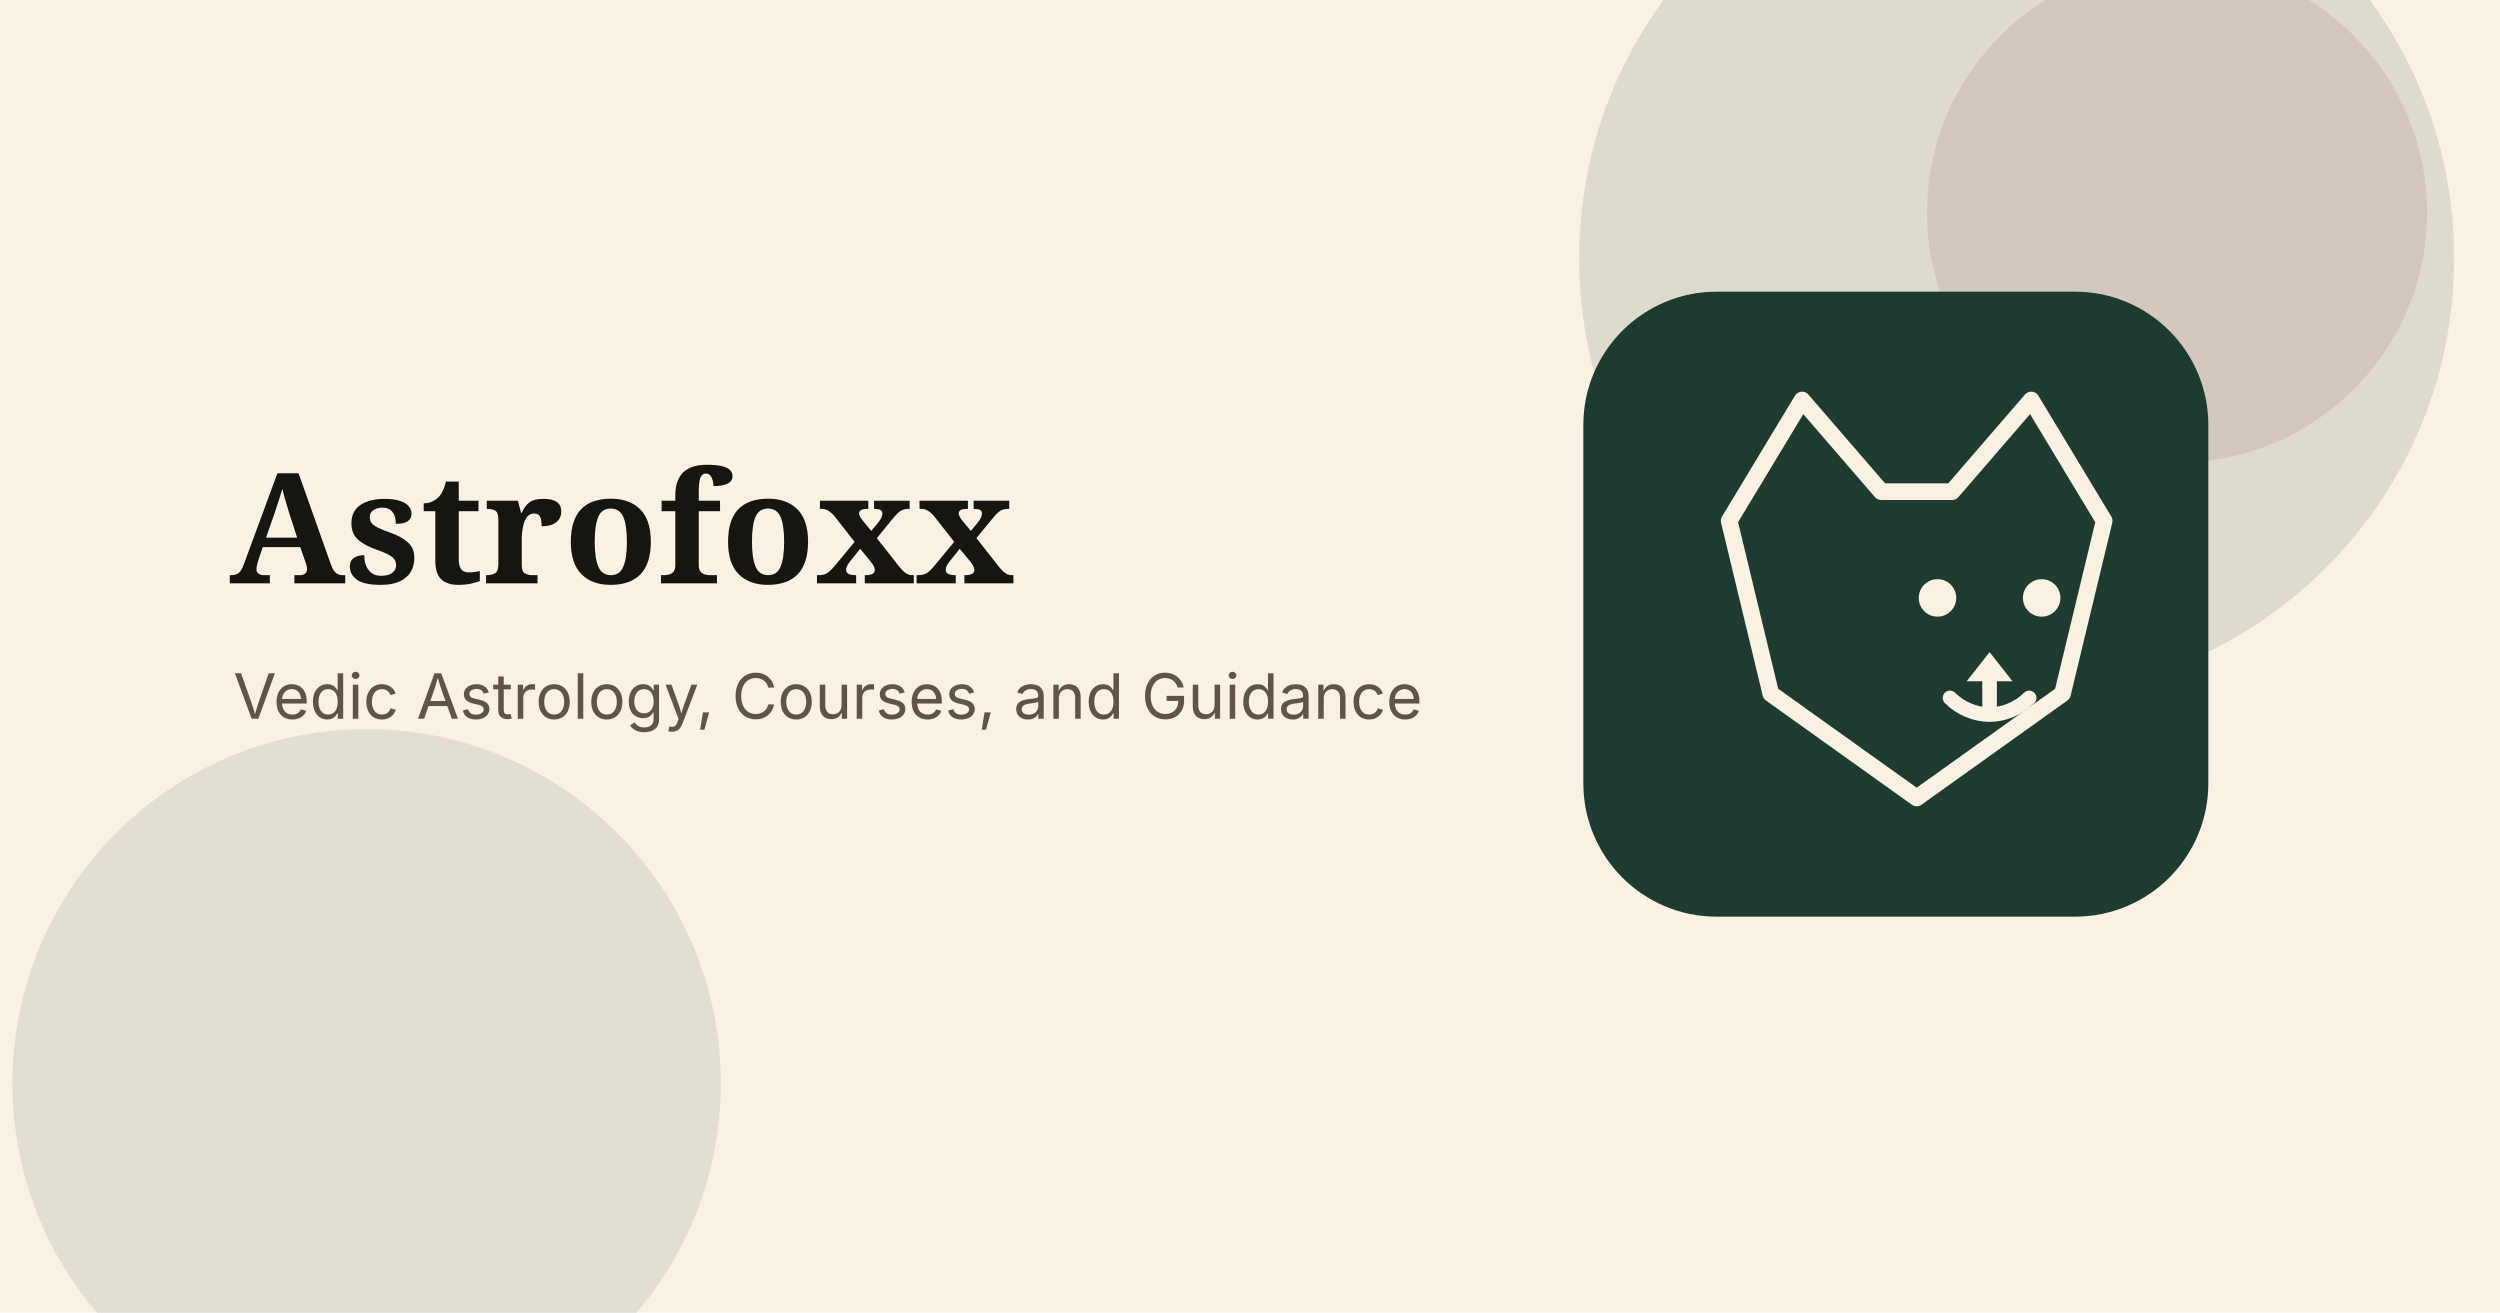
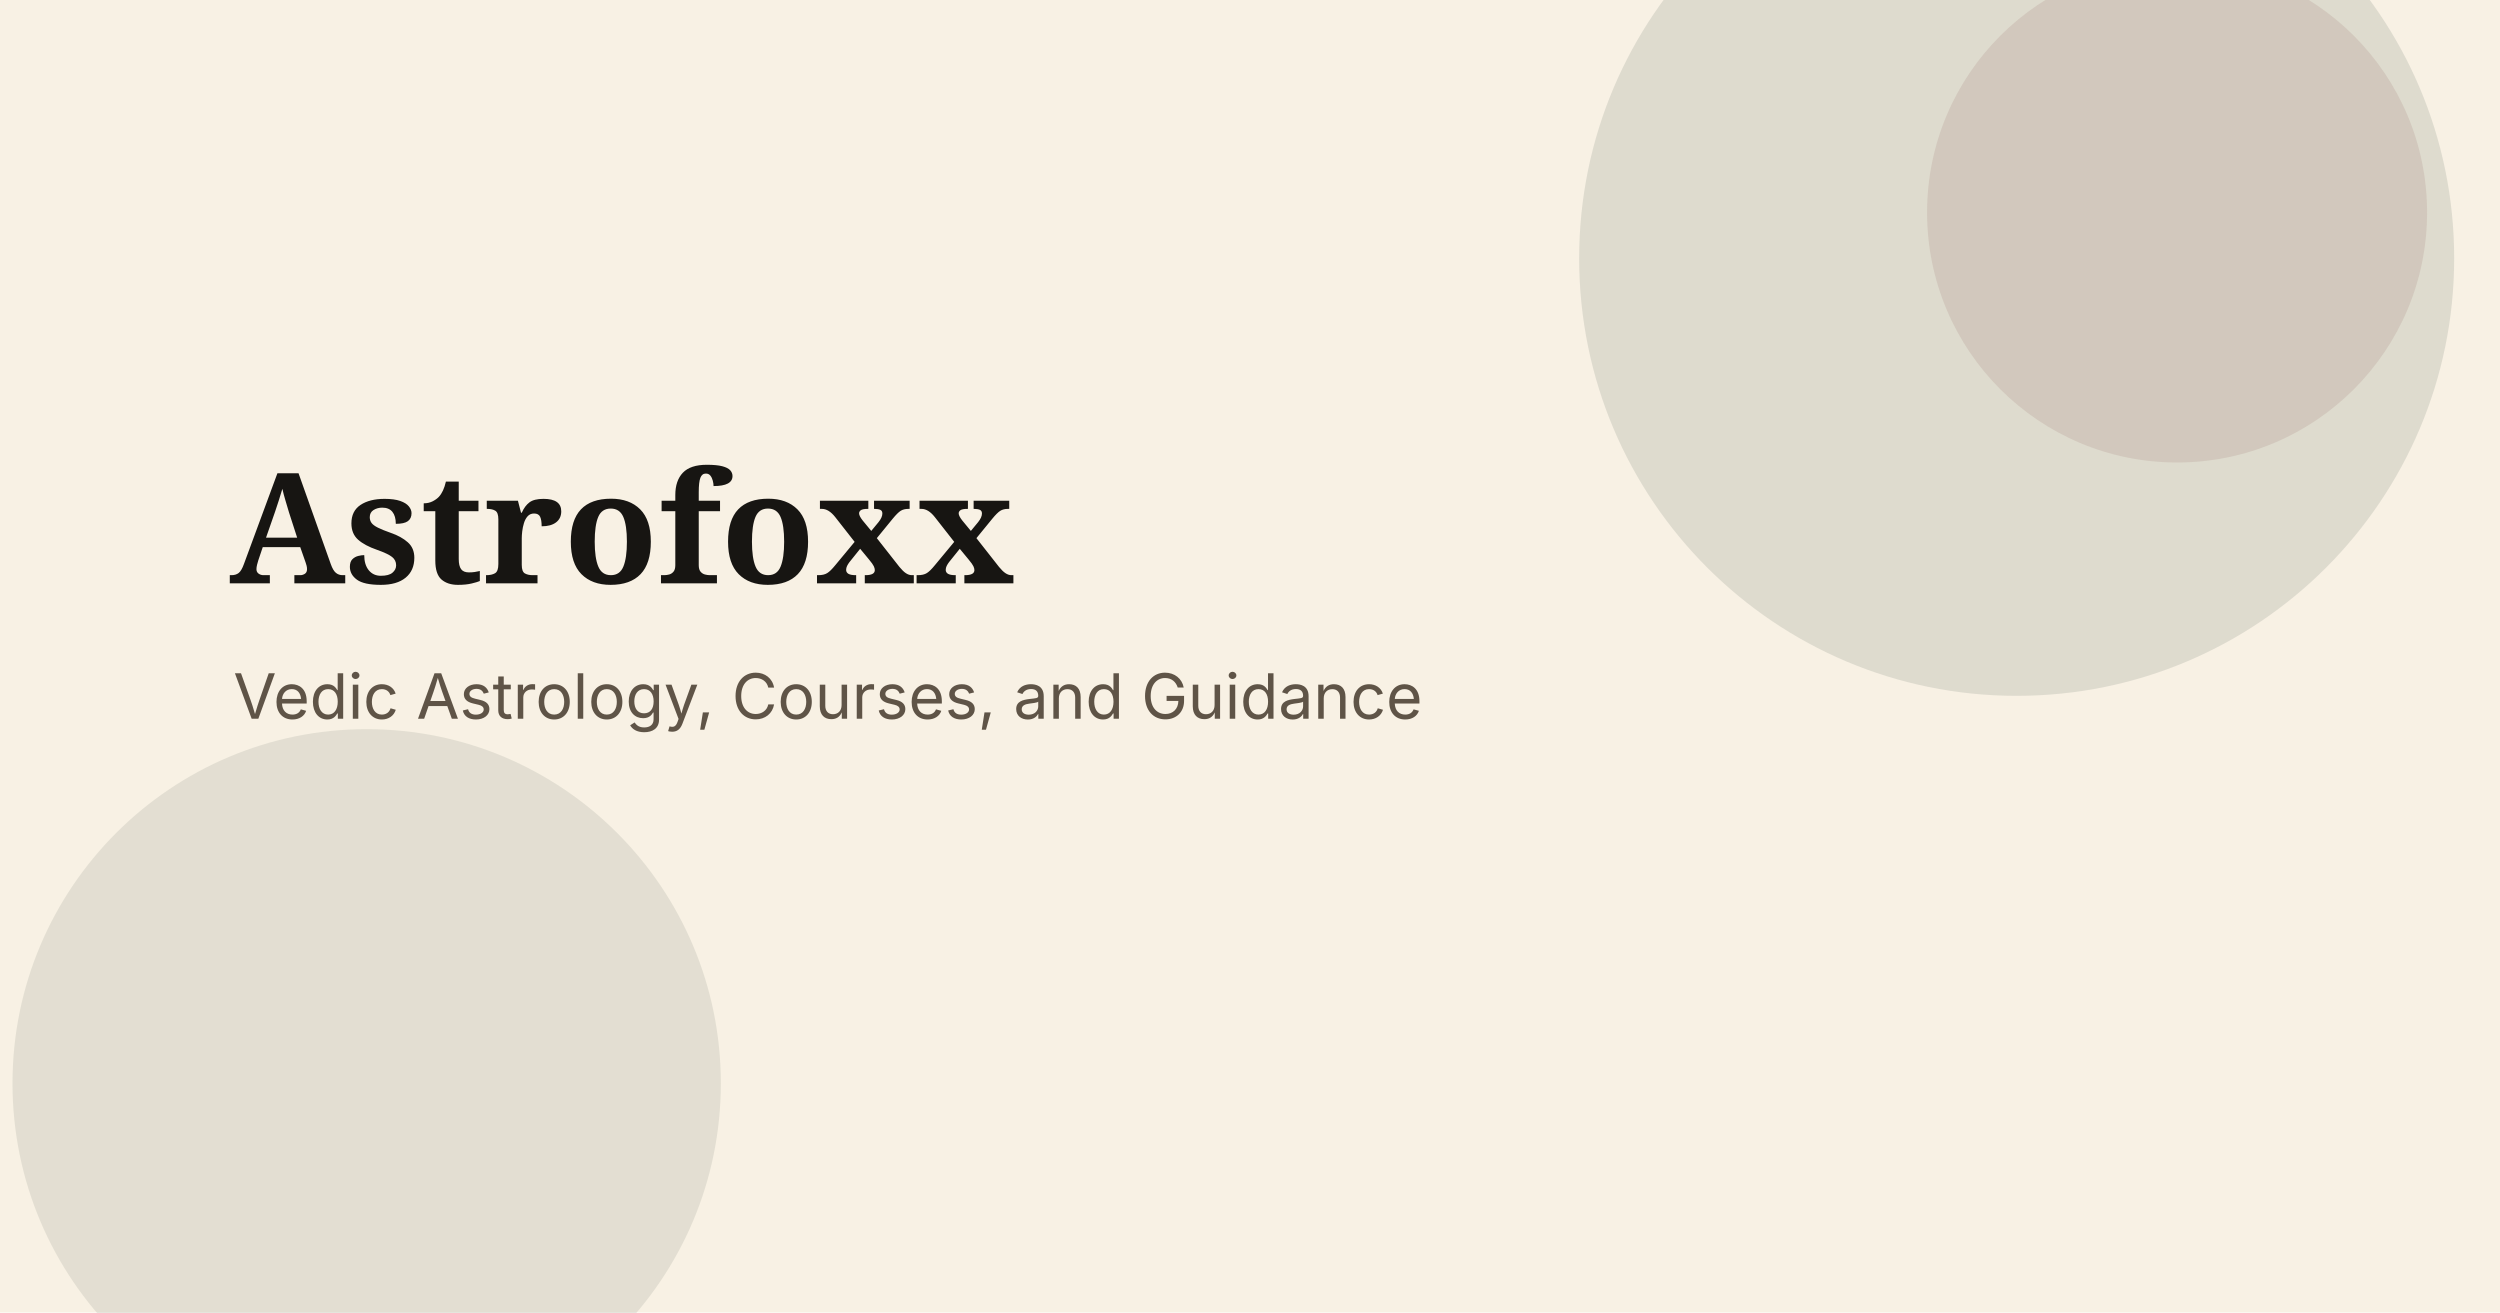
<svg xmlns="http://www.w3.org/2000/svg" width="1200" height="630" viewBox="0 0 1200 630" fill="none">
  <rect width="1200" height="630" fill="#F8F1E4" />
  <circle cx="968" cy="124" r="210" fill="#1F3A30" fill-opacity="0.12" />
  <circle cx="1045" cy="102" r="120" fill="#7A403B" fill-opacity="0.12" />
  <circle cx="176" cy="520" r="170" fill="#1F3A30" fill-opacity="0.1" />
-   <rect x="760" y="140" width="300" height="300" rx="64" fill="#1F3A30" />
-   <path d="M830 250 865 192 903 236h34l38-44 35 58-20 83-70 50-70-50-20-83Z" stroke="#F8F1E4" stroke-width="8" stroke-linejoin="round" />
-   <circle cx="930" cy="287" r="9" fill="#F8F1E4" />
-   <circle cx="980" cy="287" r="9" fill="#F8F1E4" />
-   <path d="M955 313 944 327h22L955 313Z" fill="#F8F1E4" />
-   <path d="M955 327v16m0 0c-7 0-14-3-19-8m19 8c7 0 14-3 19-8" stroke="#F8F1E4" stroke-width="7" stroke-linecap="round" stroke-linejoin="round" />
  <text x="110" y="280" fill="#171512" font-family="Cormorant Garamond, serif" font-size="74" font-weight="600">Astrofoxx</text>
  <text x="112" y="345" fill="#5F5447" font-family="Inter, sans-serif" font-size="30">Vedic Astrology, Courses, and Guidance</text>
</svg>
